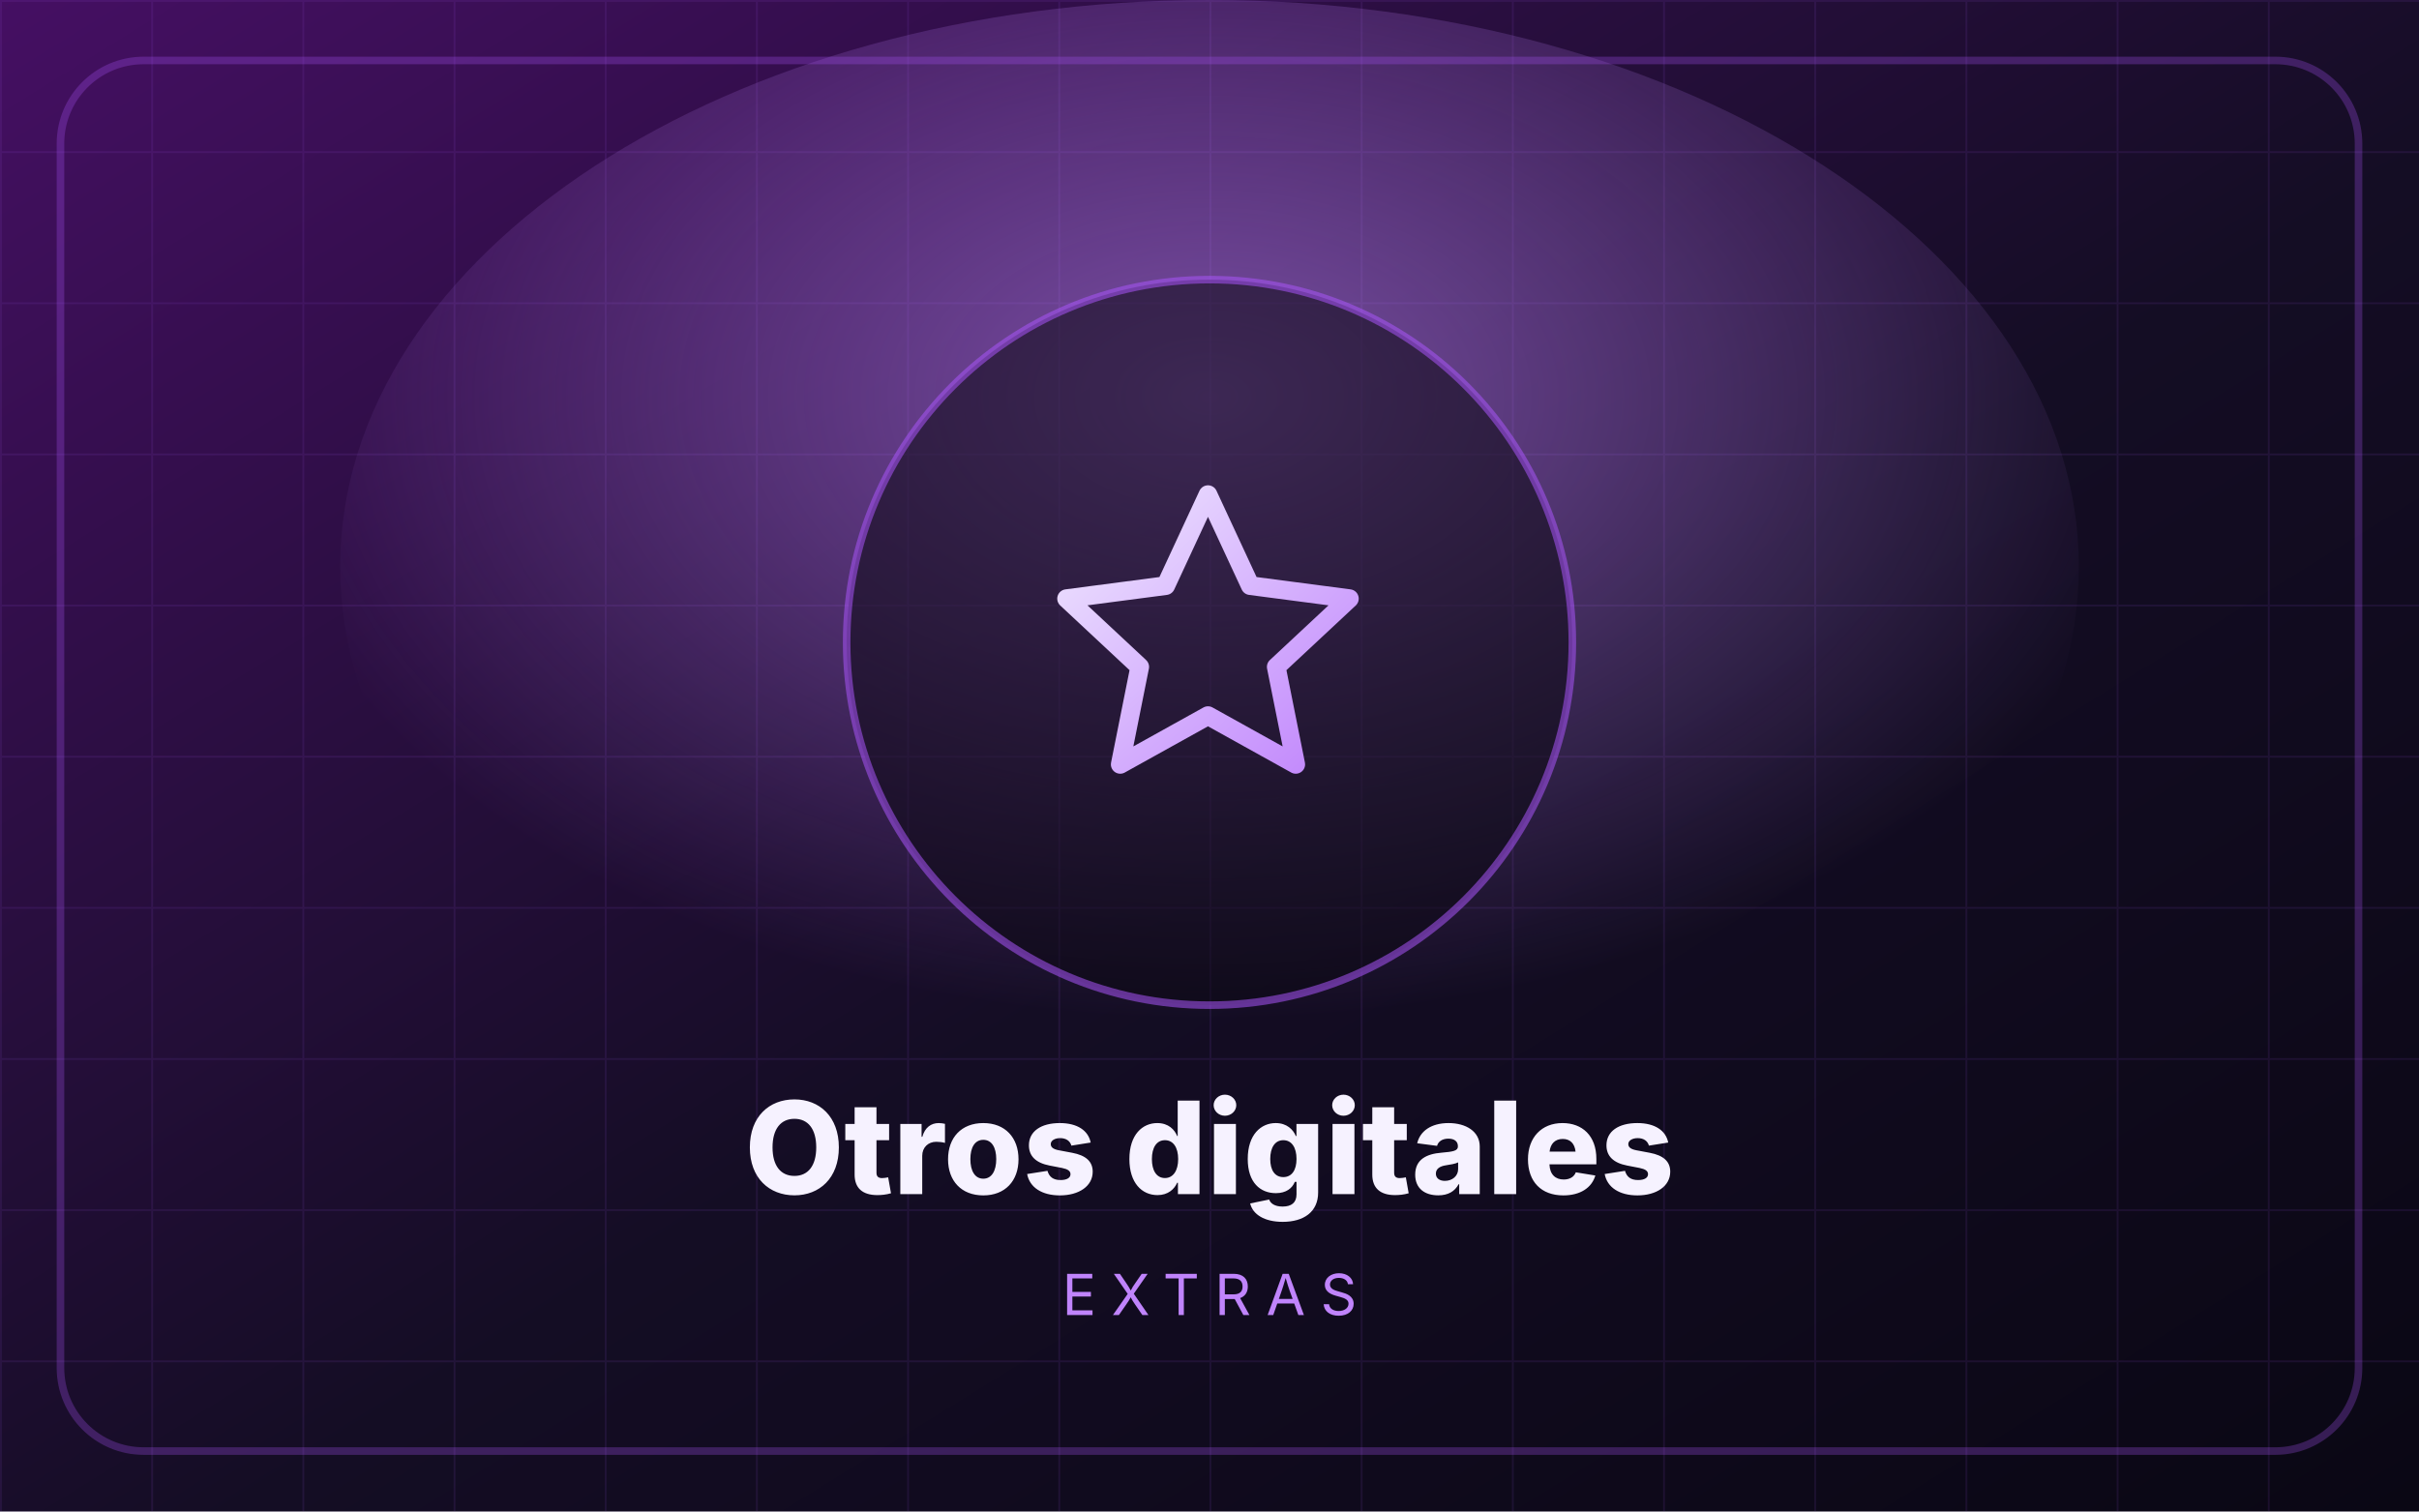
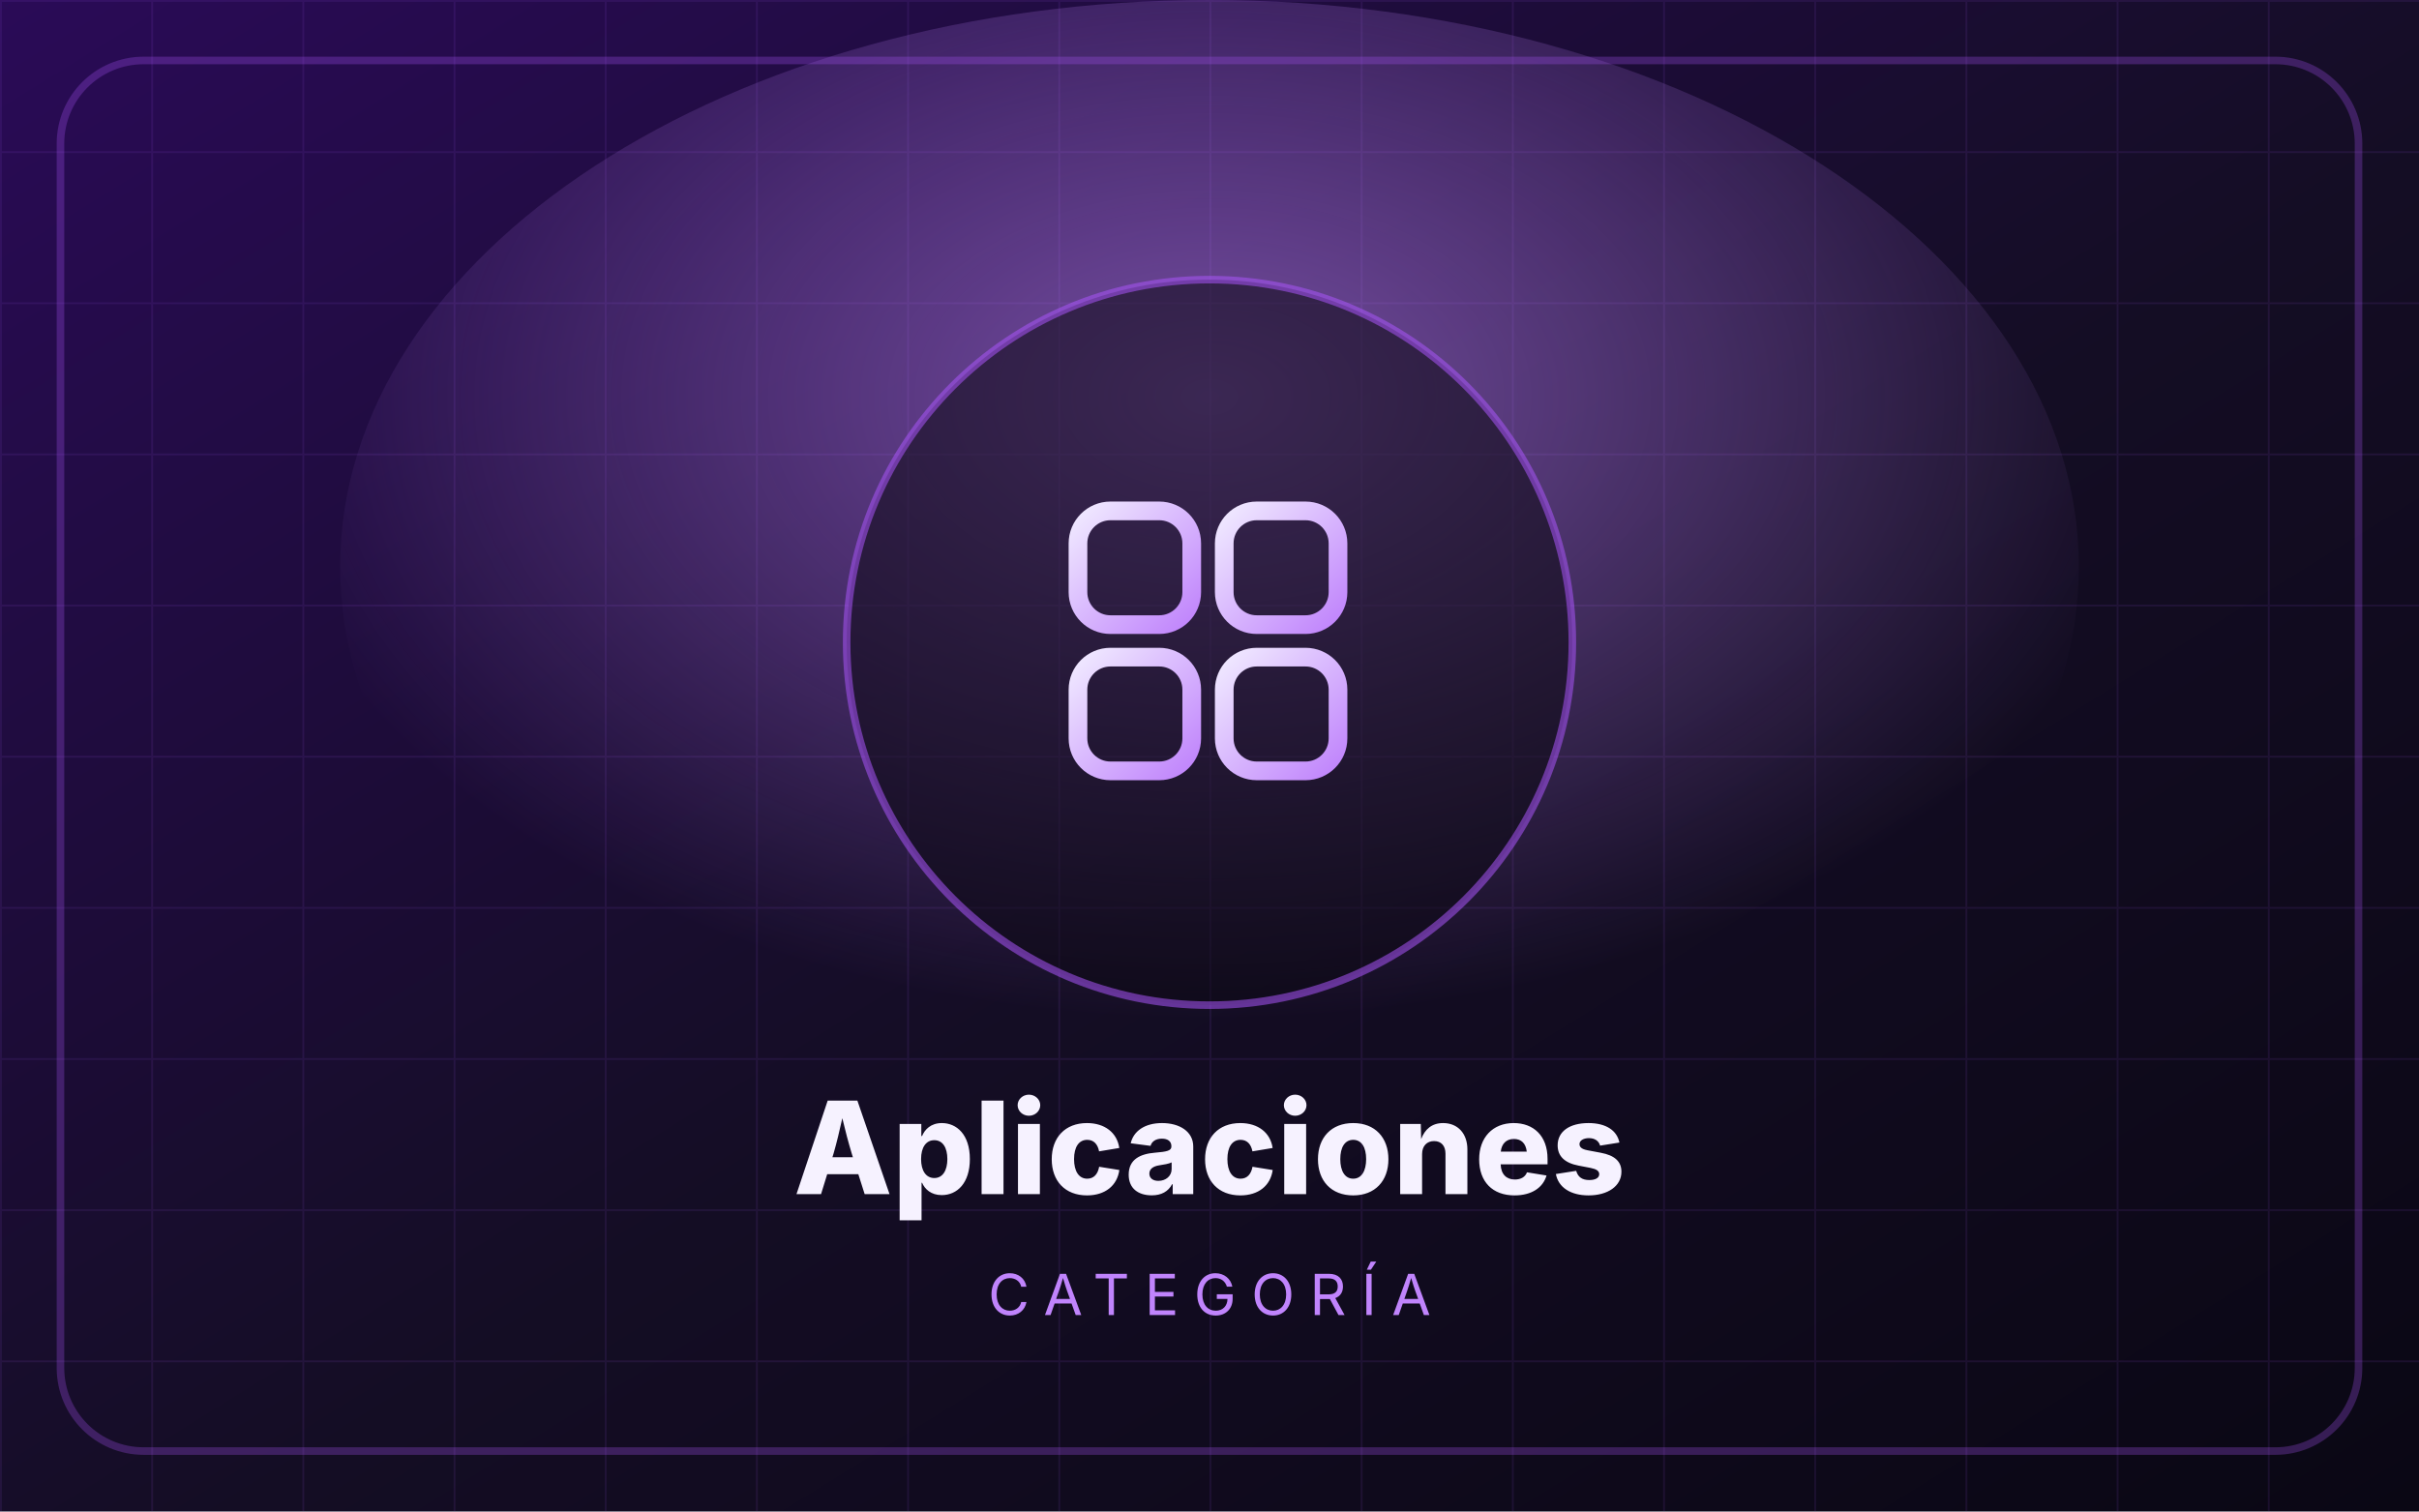
- <svg xmlns="http://www.w3.org/2000/svg" viewBox="0 0 640 400" width="640" height="400" role="img" aria-label="Otros digitales">
+ <svg xmlns="http://www.w3.org/2000/svg" viewBox="0 0 640 400" width="640" height="400" role="img" aria-label="Aplicaciones">
  <defs>
    <linearGradient id="bg" x1="0" y1="0" x2="1" y2="1">
-       <stop offset="0%" stop-color="#450f63" />
+       <stop offset="0%" stop-color="#2a0b57" />
      <stop offset="55%" stop-color="#140d24" />
      <stop offset="100%" stop-color="#0a0714" />
    </linearGradient>
    <radialGradient id="glow" cx="50%" cy="35%" r="55%">
      <stop offset="0%" stop-color="#c084fc" stop-opacity="0.55" />
      <stop offset="100%" stop-color="#c084fc" stop-opacity="0" />
    </radialGradient>
    <pattern id="grid" width="40" height="40" patternUnits="userSpaceOnUse">
      <path d="M40 0H0v40" fill="none" stroke="#a855f7" stroke-opacity="0.10" stroke-width="1" />
    </pattern>
    <linearGradient id="stroke" x1="0" y1="0" x2="1" y2="1">
      <stop offset="0%" stop-color="#f0e9ff" />
      <stop offset="100%" stop-color="#c084fc" />
    </linearGradient>
  </defs>
  <rect width="640" height="400" fill="url(#bg)" />
  <rect width="640" height="400" fill="url(#grid)" />
  <ellipse cx="320" cy="150" rx="230" ry="150" fill="url(#glow)" />
  <circle cx="320" cy="170" r="96" fill="#0b0813" fill-opacity="0.55" stroke="#a855f7" stroke-opacity="0.55" stroke-width="2" />
  <g transform="translate(268 118) scale(4.3)" fill="none" stroke="url(#stroke)" stroke-width="1.15" stroke-linecap="round" stroke-linejoin="round">
-     <path d="M12 3l2.6 5.6 6.1.8-4.5 4.2 1.2 6-5.4-3-5.4 3 1.2-6L3.3 9.4l6.1-.8L12 3Z" />
+     <rect x="4" y="4" width="7" height="7" rx="2" />
+     <rect x="13" y="4" width="7" height="7" rx="2" />
+     <rect x="4" y="13" width="7" height="7" rx="2" />
+     <rect x="13" y="13" width="7" height="7" rx="2" />
  </g>
-   <text x="320" y="316" text-anchor="middle" font-family="Inter, Segoe UI, Arial, sans-serif" font-size="34" font-weight="800" fill="#f6f2ff">Otros digitales</text>
-   <text x="320" y="348" text-anchor="middle" font-family="Inter, Segoe UI, Arial, sans-serif" font-size="15" letter-spacing="4" fill="#c084fc">EXTRAS</text>
+   <text x="320" y="316" text-anchor="middle" font-family="Inter, Segoe UI, Arial, sans-serif" font-size="34" font-weight="800" fill="#f6f2ff">Aplicaciones</text>
+   <text x="320" y="348" text-anchor="middle" font-family="Inter, Segoe UI, Arial, sans-serif" font-size="15" letter-spacing="4" fill="#c084fc">CATEGORÍA</text>
  <rect x="16" y="16" width="608" height="368" rx="22" fill="none" stroke="#a855f7" stroke-opacity="0.28" stroke-width="2" />
</svg>
